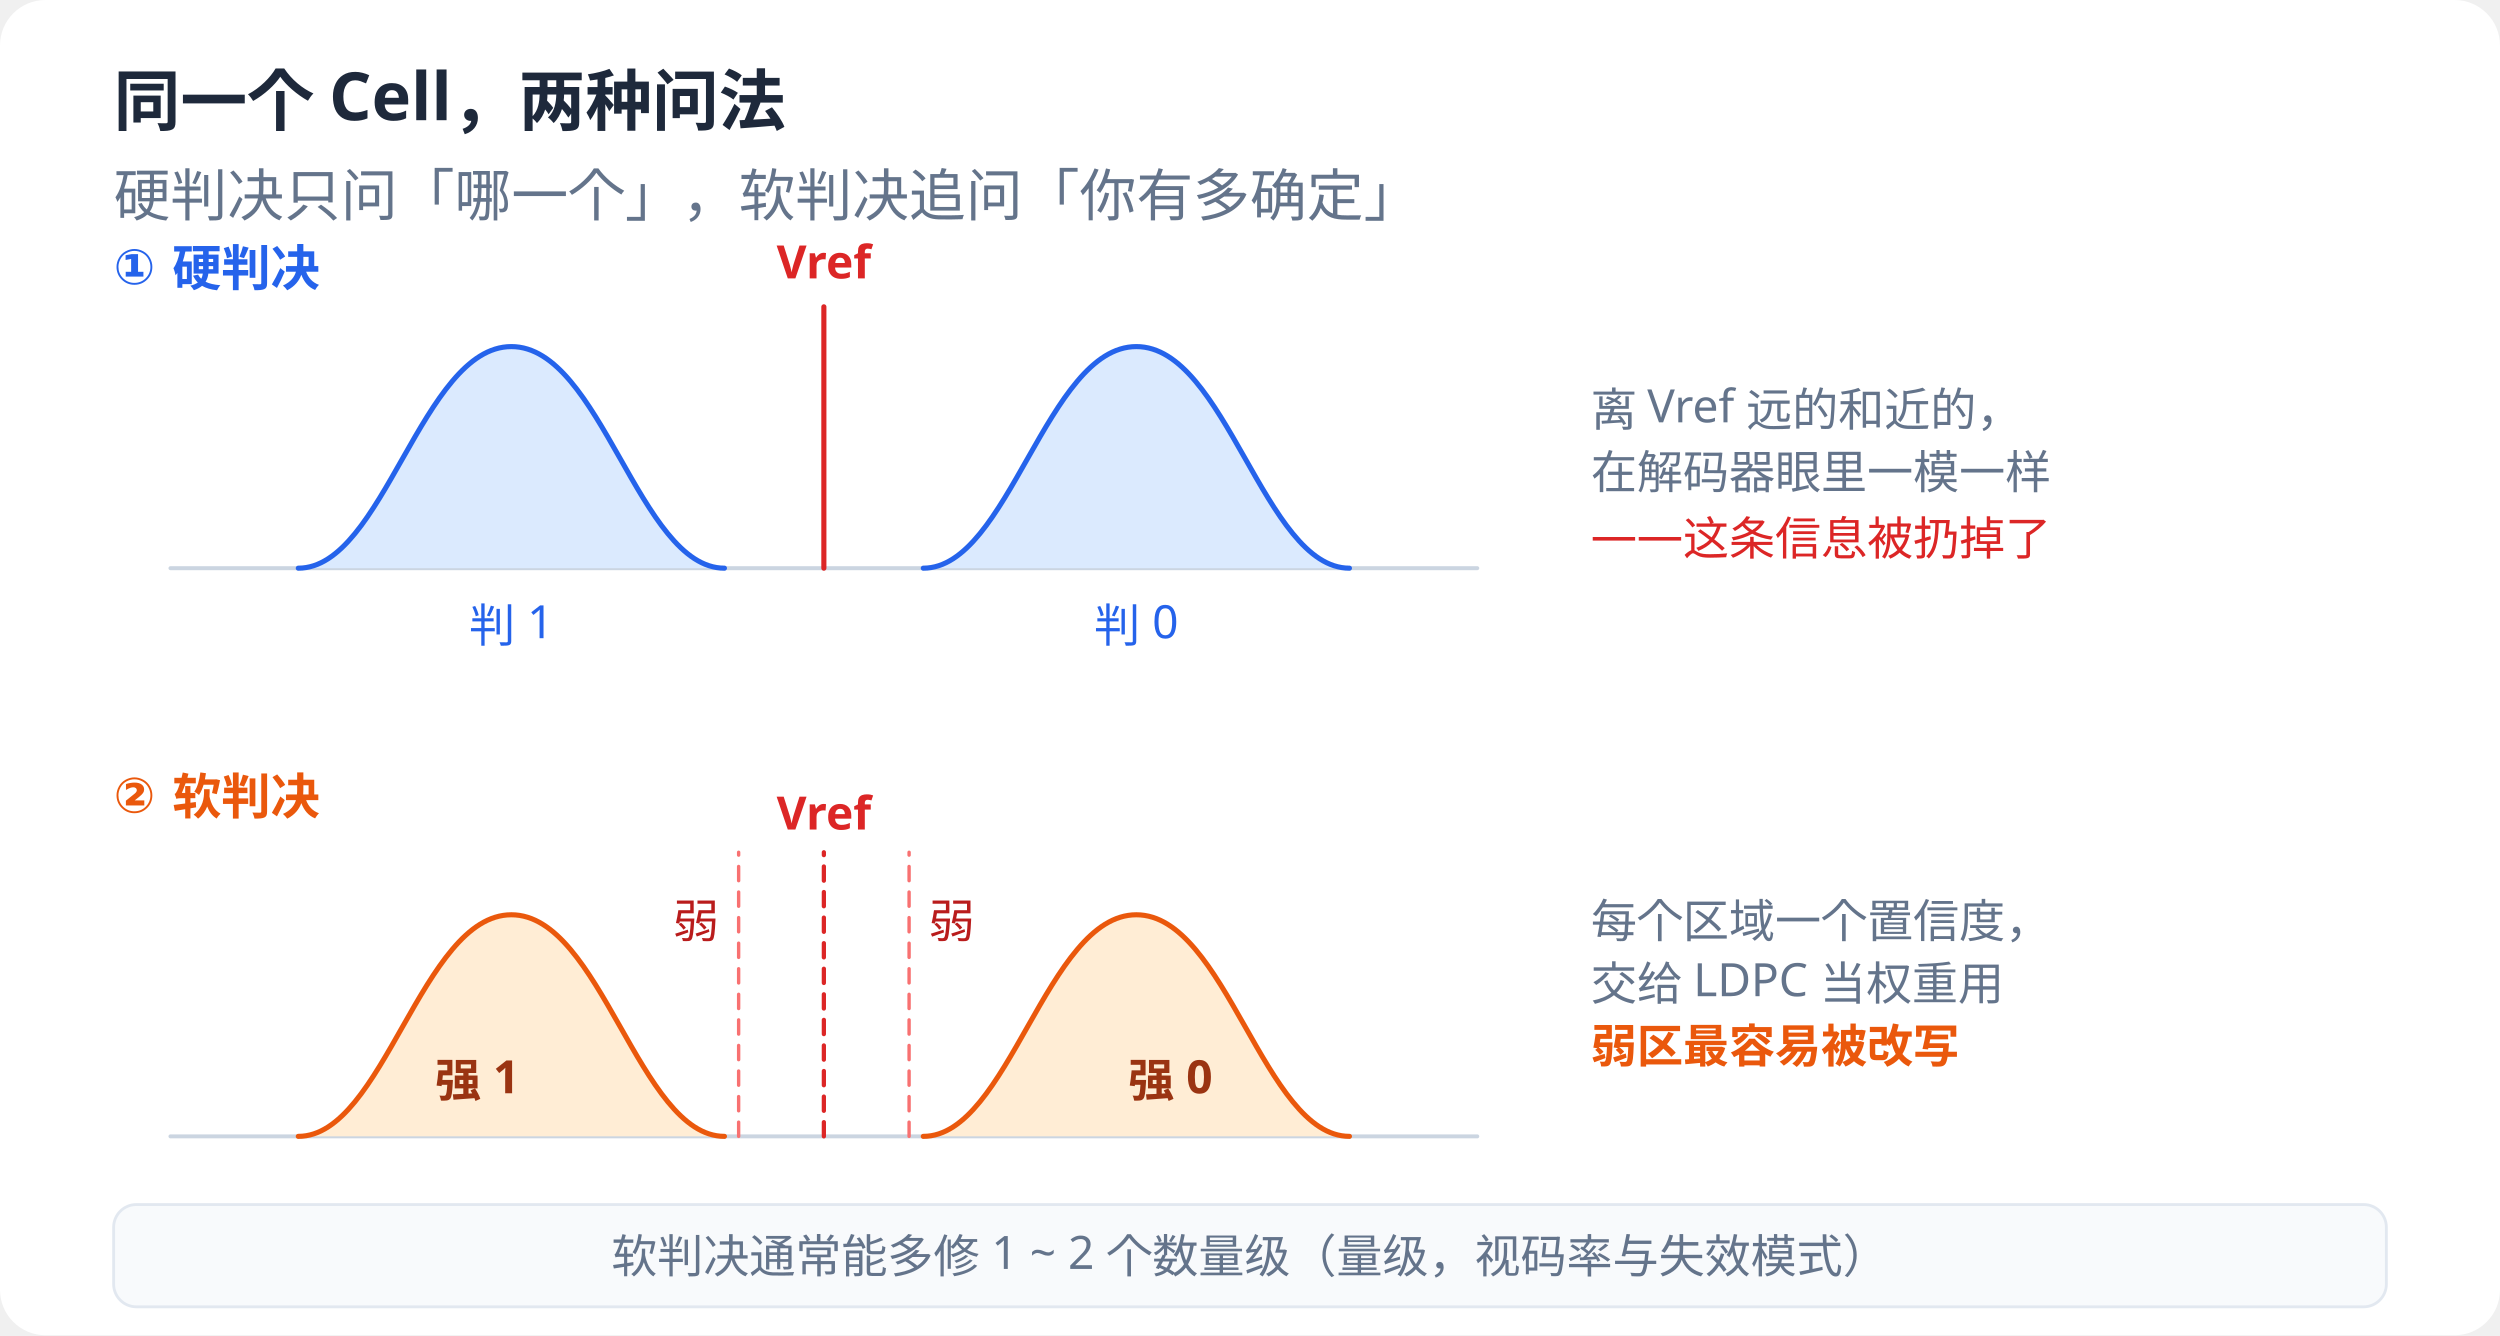
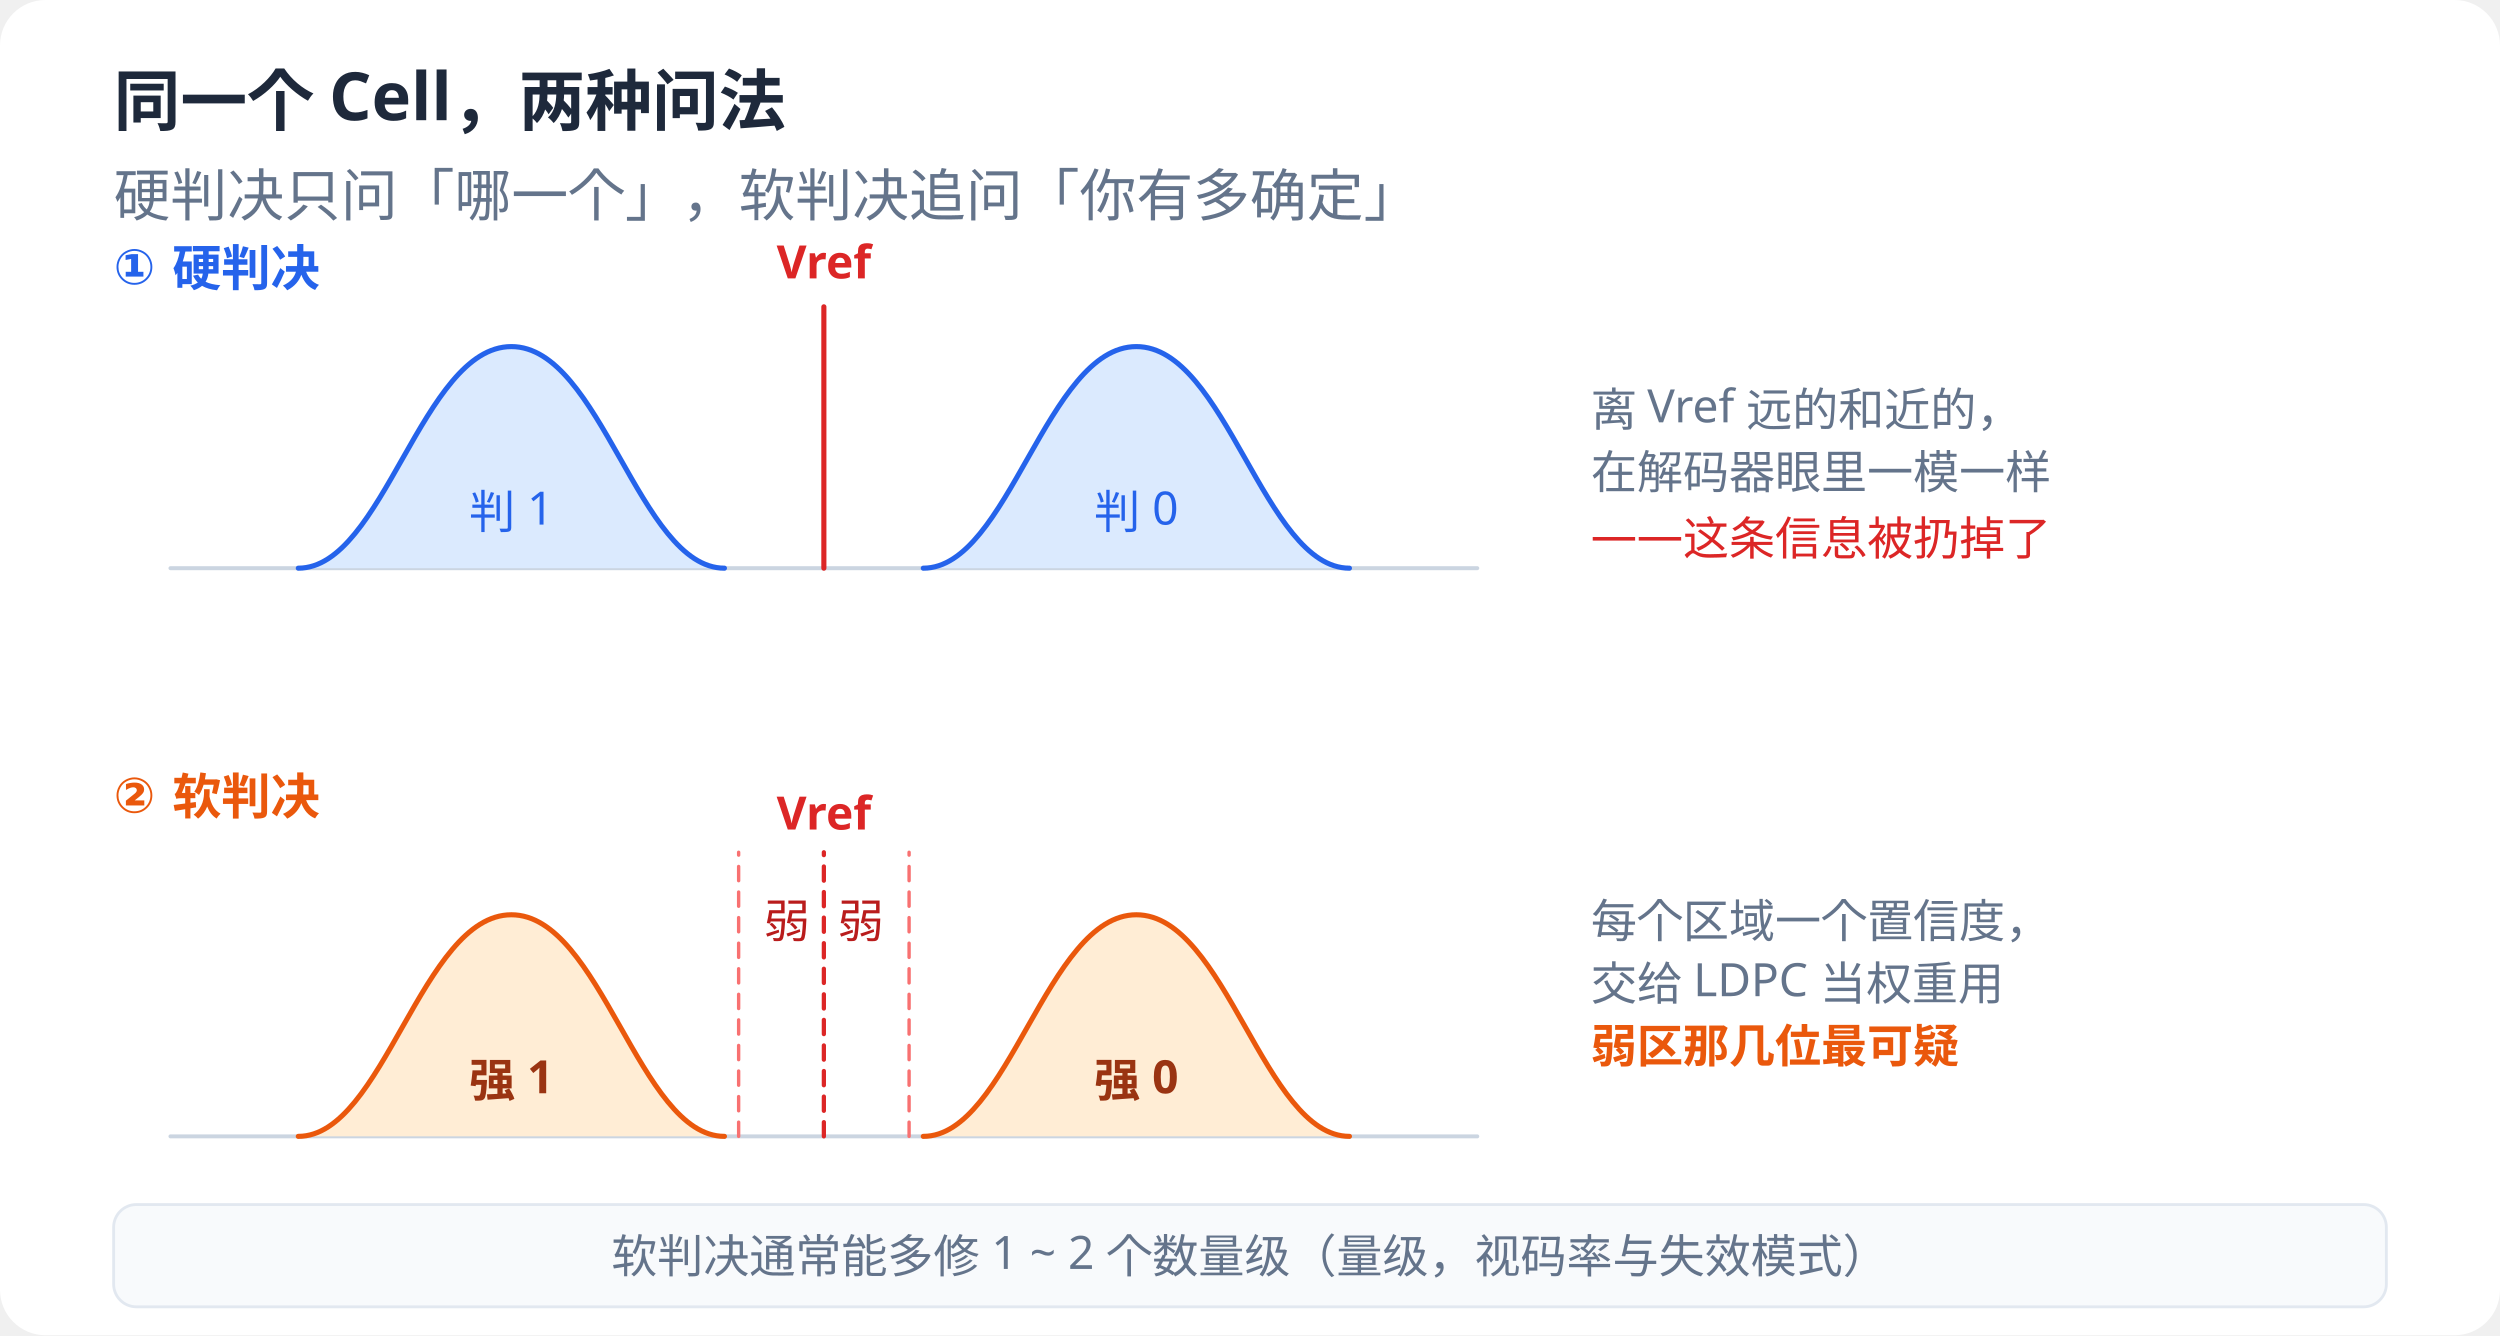
<svg xmlns="http://www.w3.org/2000/svg" viewBox="0 0 880 470" width="880" height="470">
  <rect width="880" height="470" rx="16" fill="#ffffff" />
  <text x="40" y="44" font-family="PingFang SC, Microsoft YaHei, sans-serif" font-size="23.5" font-weight="700" fill="#1e293b">同一个 Cell，两种问法</text>
  <text x="40" y="76" font-family="PingFang SC, Microsoft YaHei, sans-serif" font-size="20" fill="#64748b">硬判决只问「哪一个」，软判决追问「你有多确定」</text>
  <text x="40" y="100" font-family="PingFang SC, Microsoft YaHei, sans-serif" font-size="17.3" font-weight="700" fill="#2563eb">① 硬判决</text>
  <line x1="60" y1="200" x2="520" y2="200" stroke="#cbd5e1" stroke-width="1.4" stroke-linecap="round" />
  <path d="M105,200 C135,200 148.5,122 180,122 C211.5,122 225,200 255,200" fill="#dbeafe" stroke="#2563eb" stroke-width="1.8" stroke-linecap="round" stroke-linejoin="round" stroke-opacity="1" />
  <path d="M325,200 C355,200 368.5,122 400,122 C431.5,122 445,200 475,200" fill="#dbeafe" stroke="#2563eb" stroke-width="1.8" stroke-linecap="round" stroke-linejoin="round" stroke-opacity="1" />
  <line x1="290" y1="200" x2="290" y2="108" stroke="#dc2626" stroke-width="1.8" stroke-linecap="round" />
  <text x="290" y="98" font-family="PingFang SC, Microsoft YaHei, sans-serif" font-size="16.2" font-weight="700" text-anchor="middle" fill="#dc2626">Vref</text>
-   <text x="180" y="226" font-family="PingFang SC, Microsoft YaHei, sans-serif" font-size="16.2" text-anchor="middle" fill="#2563eb">判 1</text>
-   <text x="400" y="226" font-family="PingFang SC, Microsoft YaHei, sans-serif" font-size="16.2" text-anchor="middle" fill="#2563eb">判 0</text>
+   <text x="180" y="186" font-family="PingFang SC, Microsoft YaHei, sans-serif" font-size="16.2" text-anchor="middle" fill="#2563eb">判 1</text>
+   <text x="400" y="186" font-family="PingFang SC, Microsoft YaHei, sans-serif" font-size="16.2" text-anchor="middle" fill="#2563eb">判 0</text>
  <text x="560" y="150" font-family="PingFang SC, Microsoft YaHei, sans-serif" font-size="16.2" fill="#64748b">离 Vref 远的和近的，</text>
  <text x="560" y="172" font-family="PingFang SC, Microsoft YaHei, sans-serif" font-size="16.2" fill="#64748b">在解码器眼里一模一样</text>
  <text x="560" y="194" font-family="PingFang SC, Microsoft YaHei, sans-serif" font-size="16.2" fill="#dc2626">——这条信息被扔掉了</text>
  <text x="40" y="286" font-family="PingFang SC, Microsoft YaHei, sans-serif" font-size="17.3" font-weight="700" fill="#ea580c">② 软判决</text>
  <line x1="60" y1="400" x2="520" y2="400" stroke="#cbd5e1" stroke-width="1.4" stroke-linecap="round" />
  <path d="M105,400 C135,400 148.5,322 180,322 C211.5,322 225,400 255,400" fill="#ffedd5" stroke="#ea580c" stroke-width="1.8" stroke-linecap="round" stroke-linejoin="round" stroke-opacity="1" />
  <path d="M325,400 C355,400 368.5,322 400,322 C431.5,322 445,400 475,400" fill="#ffedd5" stroke="#ea580c" stroke-width="1.8" stroke-linecap="round" stroke-linejoin="round" stroke-opacity="1" />
  <line x1="260" y1="400" x2="260" y2="300" stroke="#f87171" stroke-width="1.2" stroke-linecap="round" stroke-dasharray="5 4" />
  <line x1="290" y1="400" x2="290" y2="300" stroke="#dc2626" stroke-width="1.5" stroke-linecap="round" stroke-dasharray="5 4" />
  <line x1="320" y1="400" x2="320" y2="300" stroke="#f87171" stroke-width="1.2" stroke-linecap="round" stroke-dasharray="5 4" />
  <text x="290" y="292" font-family="PingFang SC, Microsoft YaHei, sans-serif" font-size="16.2" font-weight="700" text-anchor="middle" fill="#dc2626">Vref</text>
-   <text x="245" y="330" font-family="PingFang SC, Microsoft YaHei, sans-serif" font-size="16.2" text-anchor="middle" fill="#b91c1c">弱</text>
-   <text x="335" y="330" font-family="PingFang SC, Microsoft YaHei, sans-serif" font-size="16.2" text-anchor="middle" fill="#b91c1c">弱</text>
-   <text x="168" y="386" font-family="PingFang SC, Microsoft YaHei, sans-serif" font-size="16.2" font-weight="700" text-anchor="middle" fill="#9a3412">强 1</text>
-   <text x="412" y="386" font-family="PingFang SC, Microsoft YaHei, sans-serif" font-size="16.2" font-weight="700" text-anchor="middle" fill="#9a3412">强 0</text>
+   <text x="277" y="330" font-family="PingFang SC, Microsoft YaHei, sans-serif" font-size="16.2" text-anchor="middle" fill="#b91c1c">弱</text>
+   <text x="303" y="330" font-family="PingFang SC, Microsoft YaHei, sans-serif" font-size="16.2" text-anchor="middle" fill="#b91c1c">弱</text>
+   <text x="180" y="386" font-family="PingFang SC, Microsoft YaHei, sans-serif" font-size="16.2" font-weight="700" text-anchor="middle" fill="#9a3412">强 1</text>
+   <text x="400" y="386" font-family="PingFang SC, Microsoft YaHei, sans-serif" font-size="16.2" font-weight="700" text-anchor="middle" fill="#9a3412">强 0</text>
  <text x="560" y="330" font-family="PingFang SC, Microsoft YaHei, sans-serif" font-size="16.2" fill="#64748b">每个区域一个置信度，</text>
  <text x="560" y="352" font-family="PingFang SC, Microsoft YaHei, sans-serif" font-size="16.2" fill="#64748b">交给 LDPC 当权重用</text>
-   <text x="560" y="374" font-family="PingFang SC, Microsoft YaHei, sans-serif" font-size="16.2" font-weight="700" fill="#ea580c">弱区最容易被改写</text>
+   <text x="560" y="374" font-family="PingFang SC, Microsoft YaHei, sans-serif" font-size="16.2" font-weight="700" fill="#ea580c">弱区那几位最可疑</text>
  <rect x="40" y="424" width="800" height="36" rx="8" fill="#f8fafc" stroke="#e2e8f0" stroke-width="1" />
  <text x="440" y="448" font-family="PingFang SC, Microsoft YaHei, sans-serif" font-size="16.2" text-anchor="middle" fill="#64748b">软判决通常能多修 1 ~ 2 个数量级（量级，视码率与失效模式）</text>
</svg>
